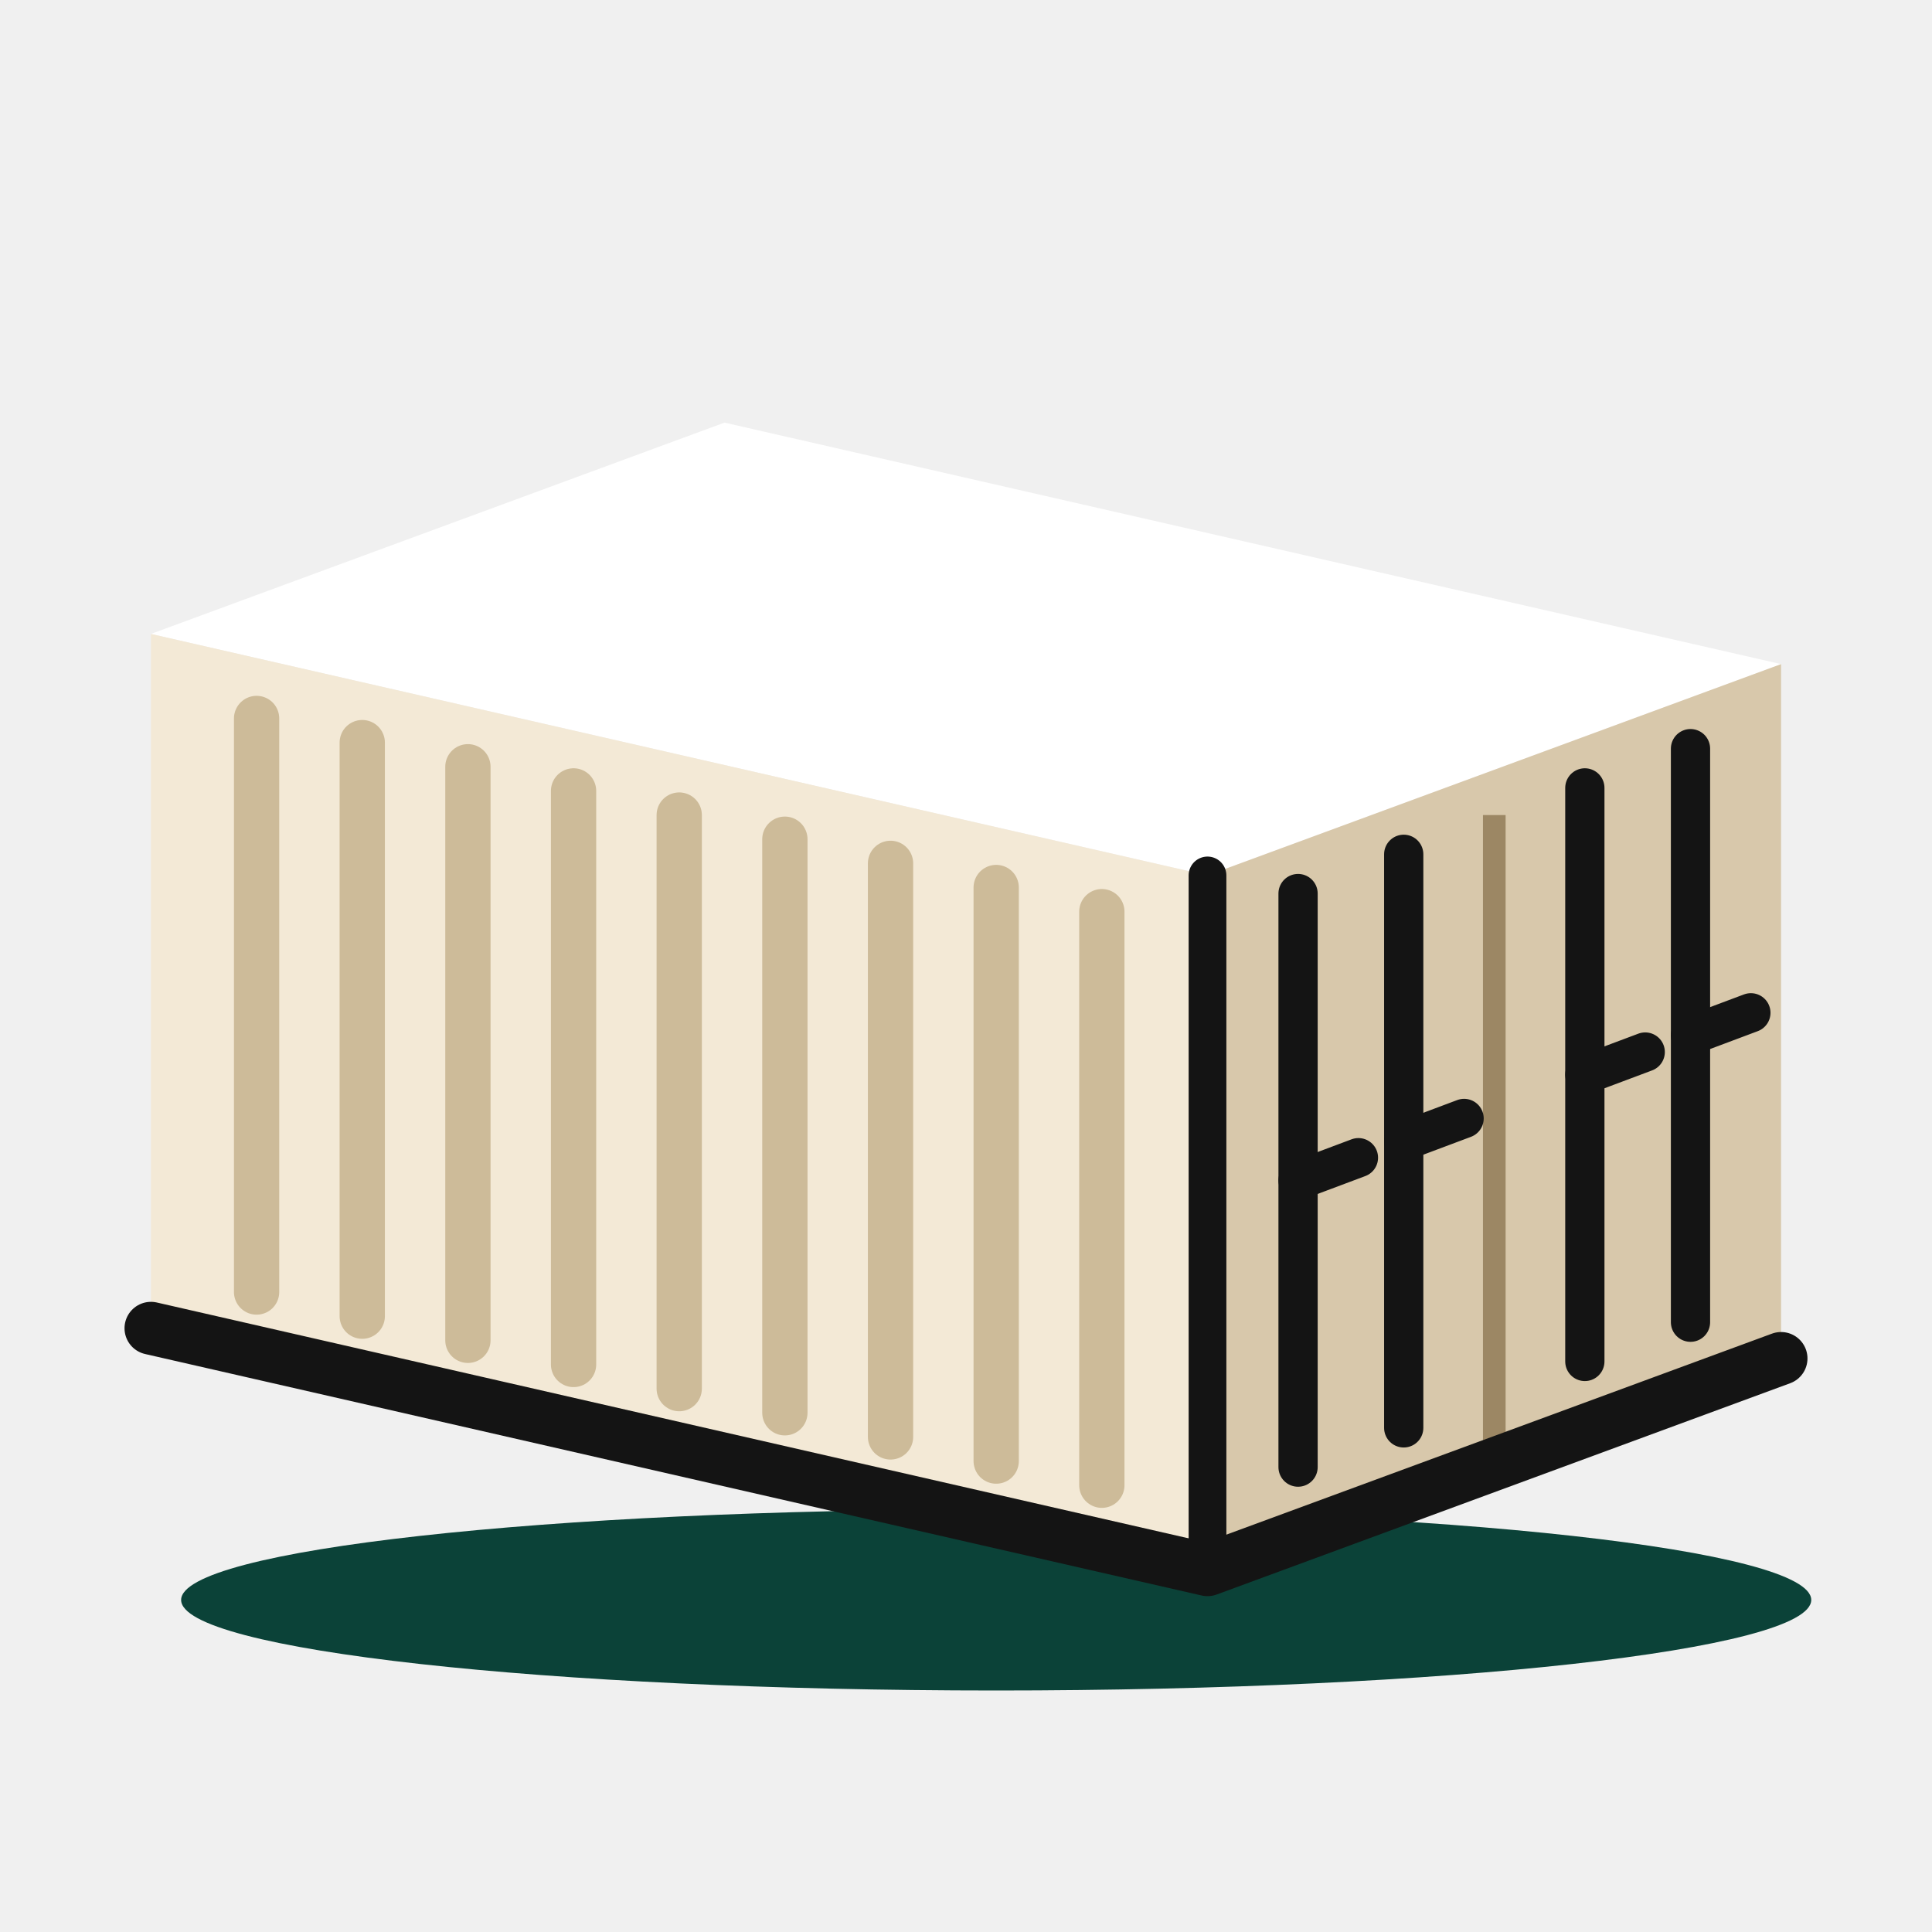
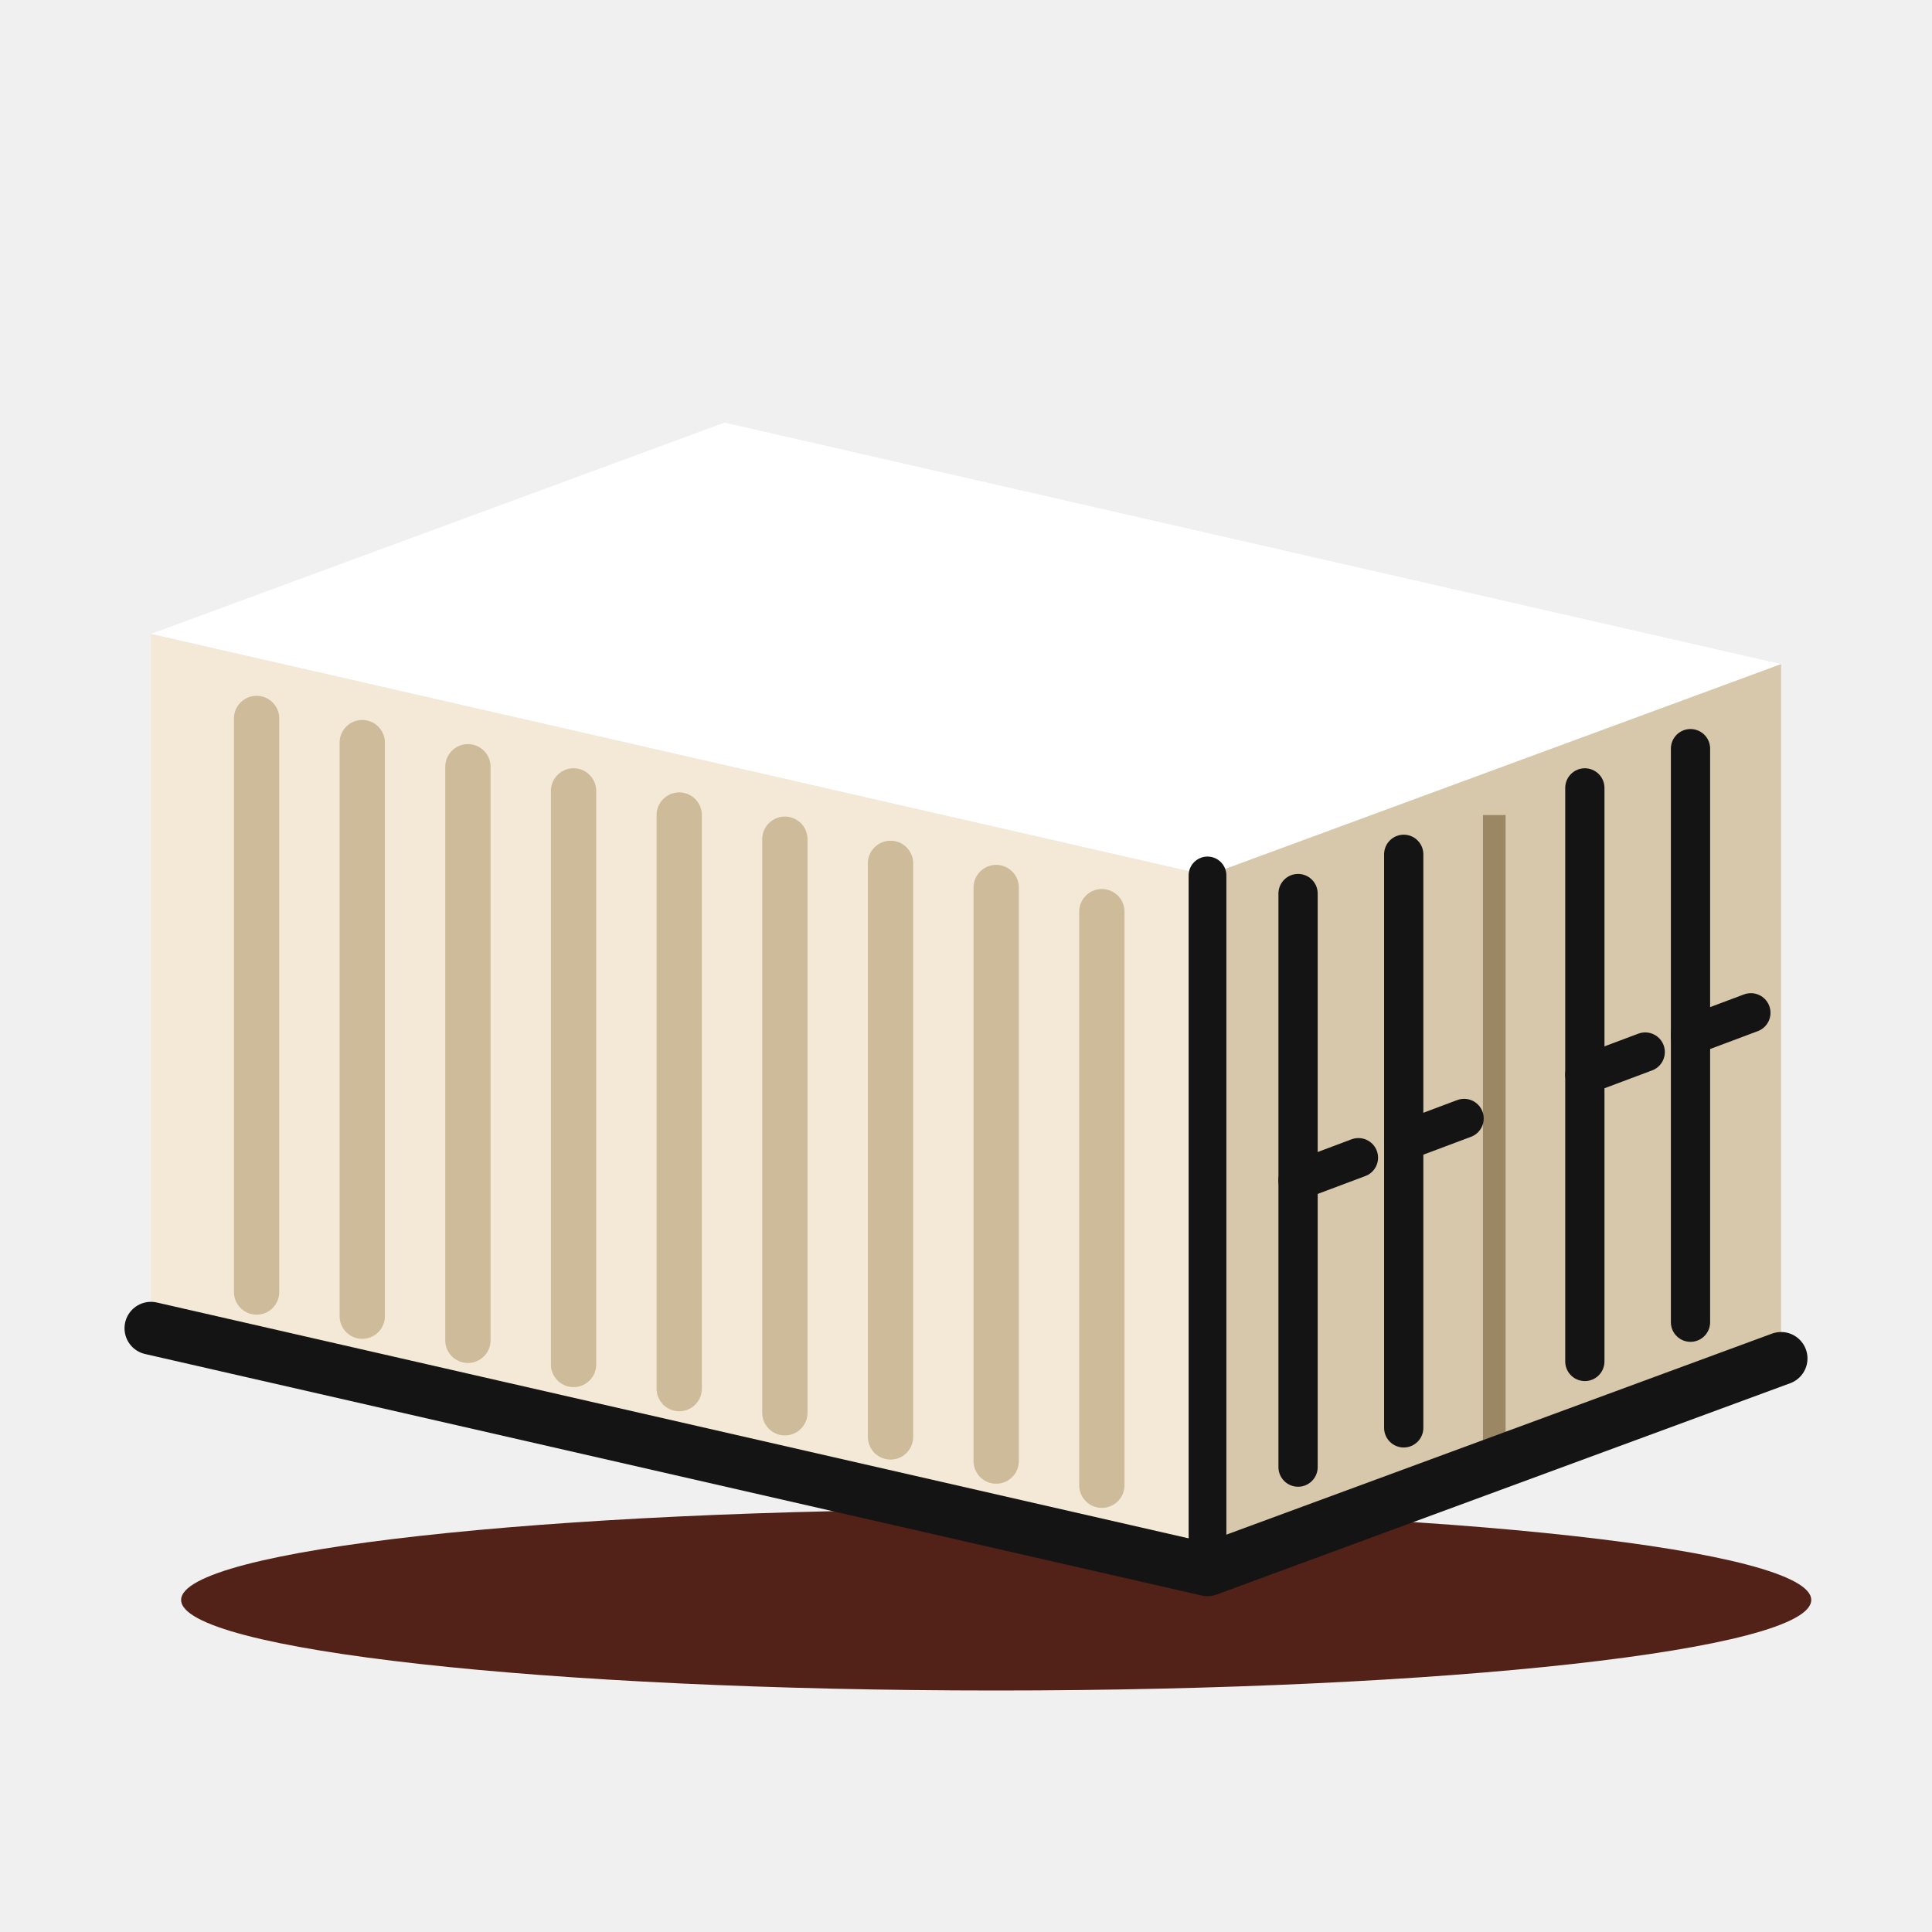
<svg xmlns="http://www.w3.org/2000/svg" viewBox="0 0 128 128">
-   <ellipse cx="66" cy="106" rx="54" ry="6" fill="#0b4238" />
+   <ellipse cx="66" cy="106" rx="54" ry="6" fill="#522118" />
  <path d="M10 42 L48 28 L118 44 L80 58 Z" fill="#ffffff" />
  <path d="M10 42 L80 58 L80 104 L10 88 Z" fill="#f3e9d6" />
  <path d="M80 58 L118 44 L118 90 L80 104 Z" fill="#d8c8ab" />
  <path d="M17 47.6 v38 M24 49.2 v38 M31 50.8 v38 M38 52.4 v38 M45 54 v38 M52 55.6 v38 M59 57.2 v38 M66 58.8 v38 M73 60.4 v38" stroke="#cdbb99" stroke-width="3" stroke-linecap="round" />
  <path d="M99 54 v44" stroke="#9c8764" stroke-width="1.5" />
  <g stroke="#141414" stroke-width="2.6" stroke-linecap="round">
    <path d="M86 59.2 v38 M93 56.6 v38 M105 52.2 v38 M112 49.6 v38" />
    <path d="M86 78.2 l4 -1.5 M93 75.6 l4 -1.5 M105 71.2 l4 -1.5 M112 68.6 l4 -1.5" />
  </g>
  <path d="M10 88 L80 104 L118 90" fill="none" stroke="#141414" stroke-width="3.5" stroke-linejoin="round" stroke-linecap="round" />
  <path d="M80 58 V104" stroke="#141414" stroke-width="2.5" stroke-linecap="round" />
</svg>
